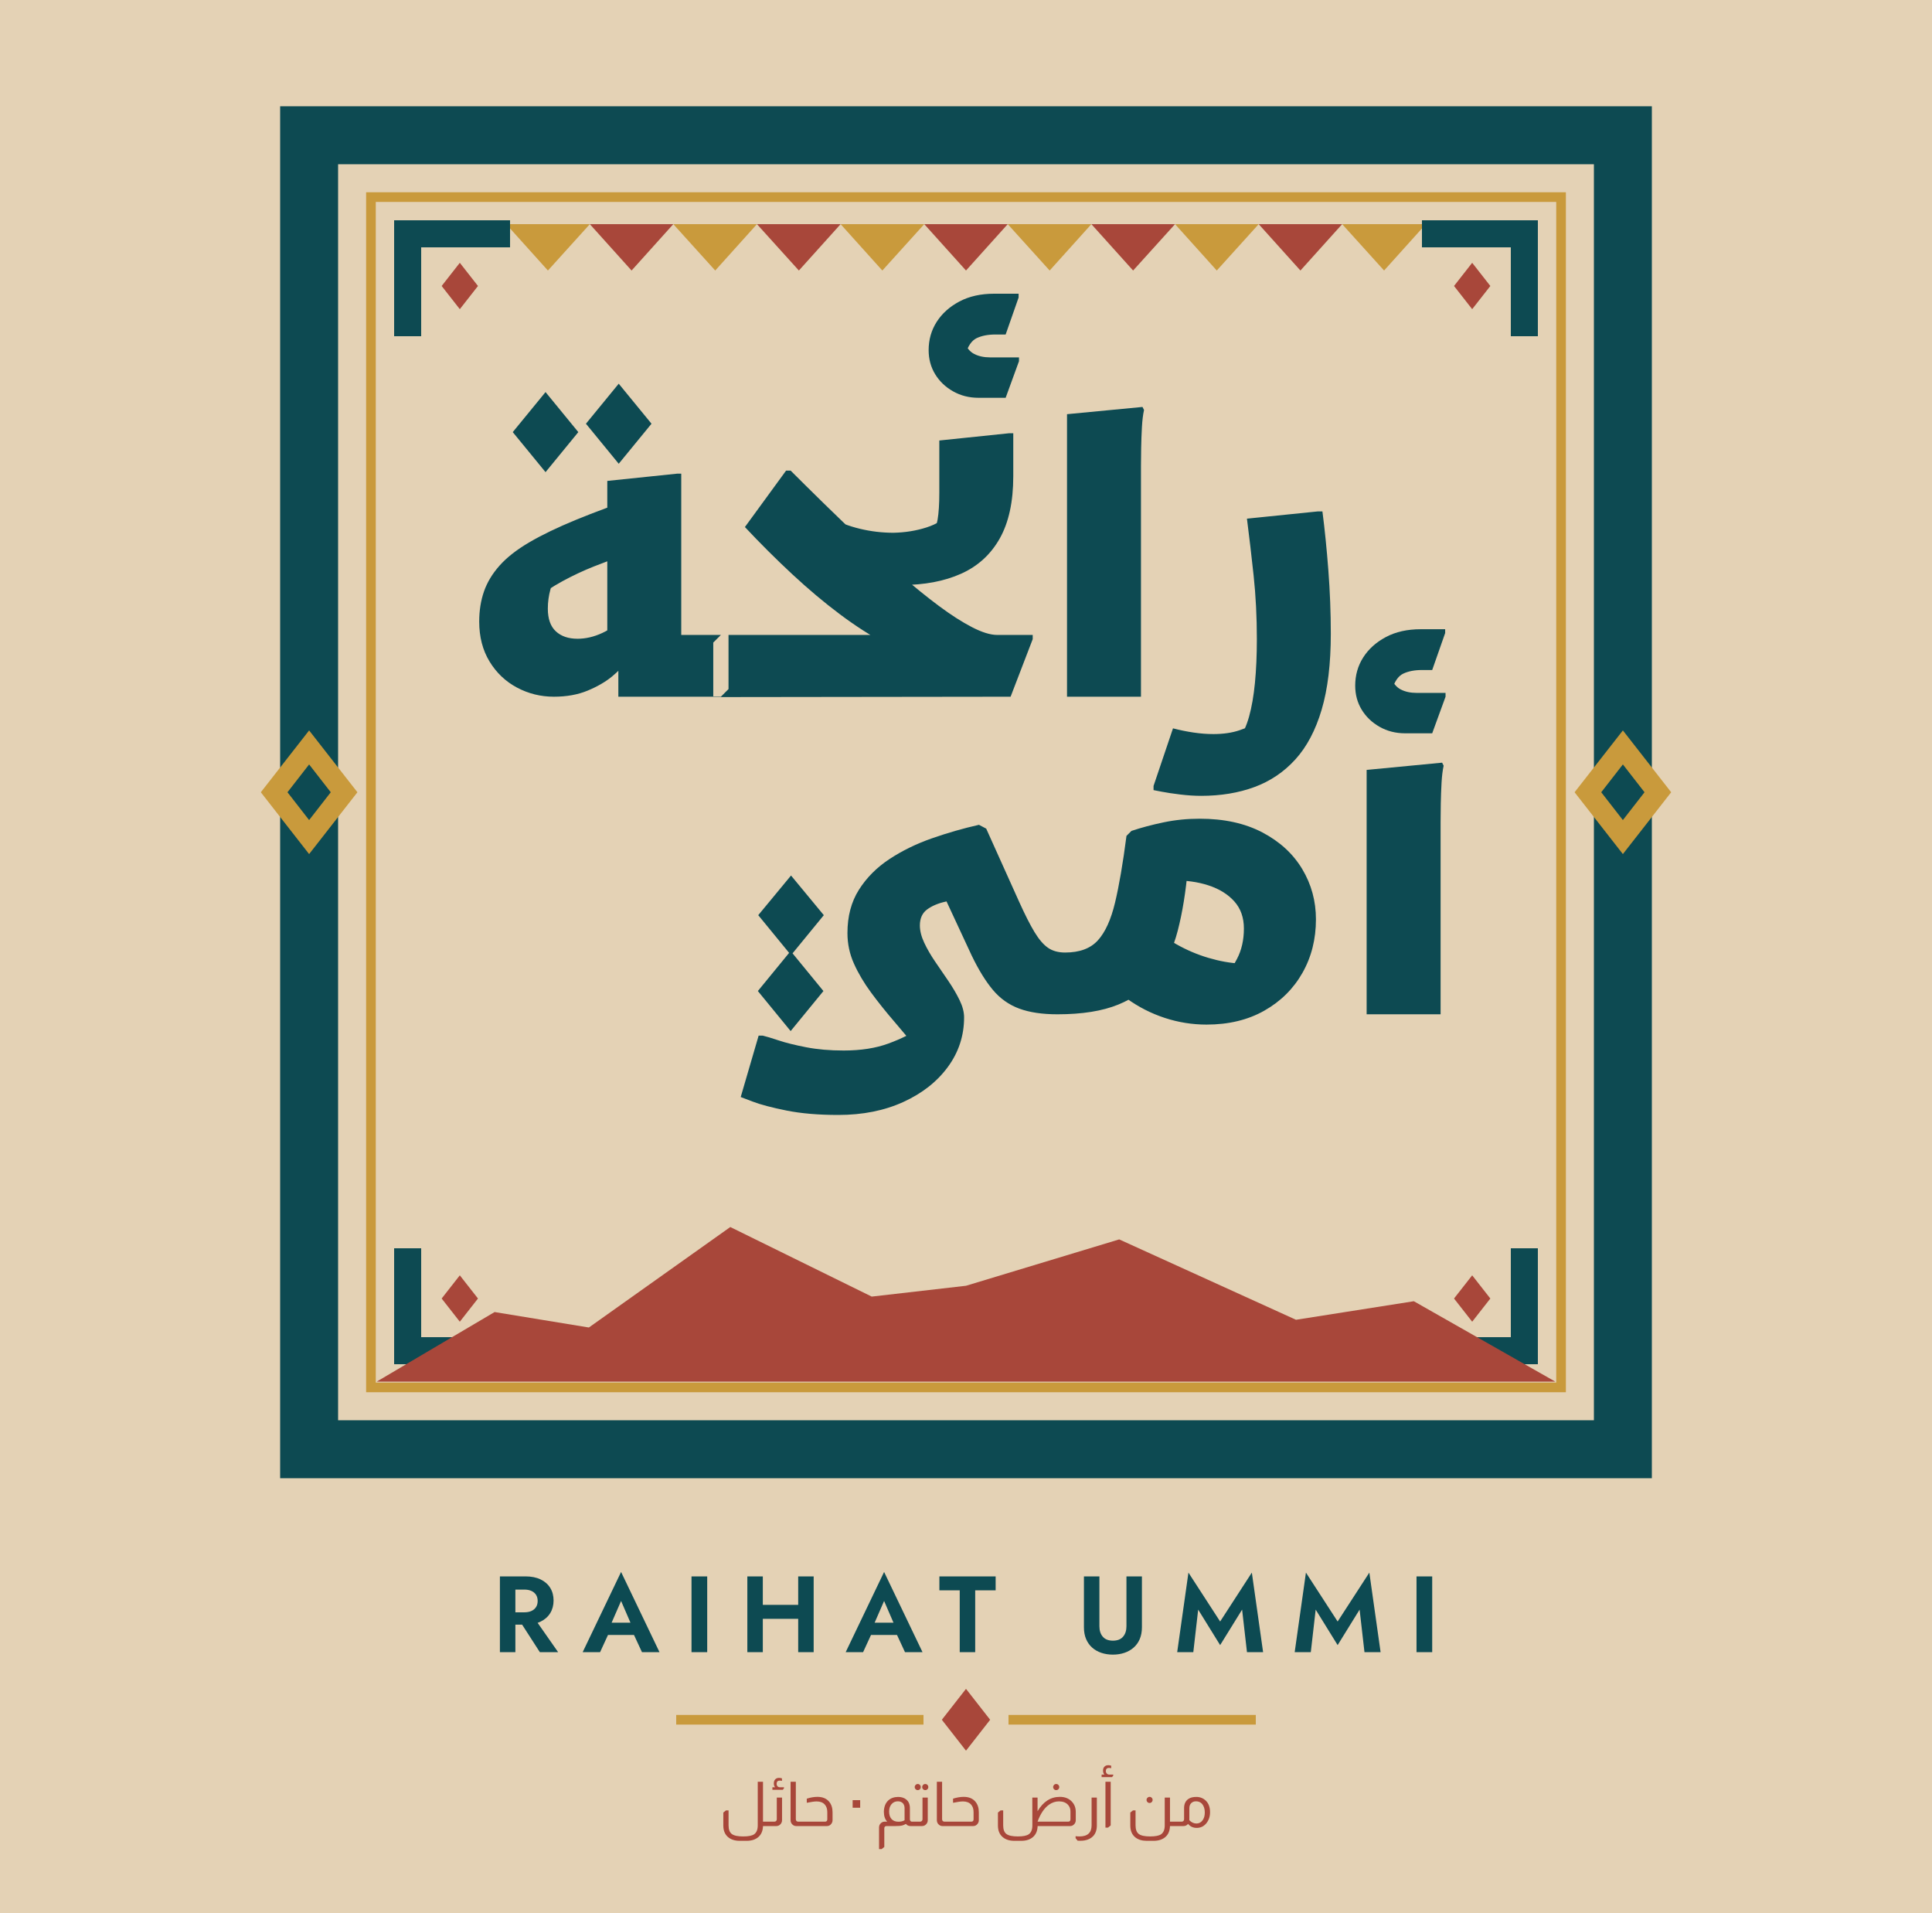
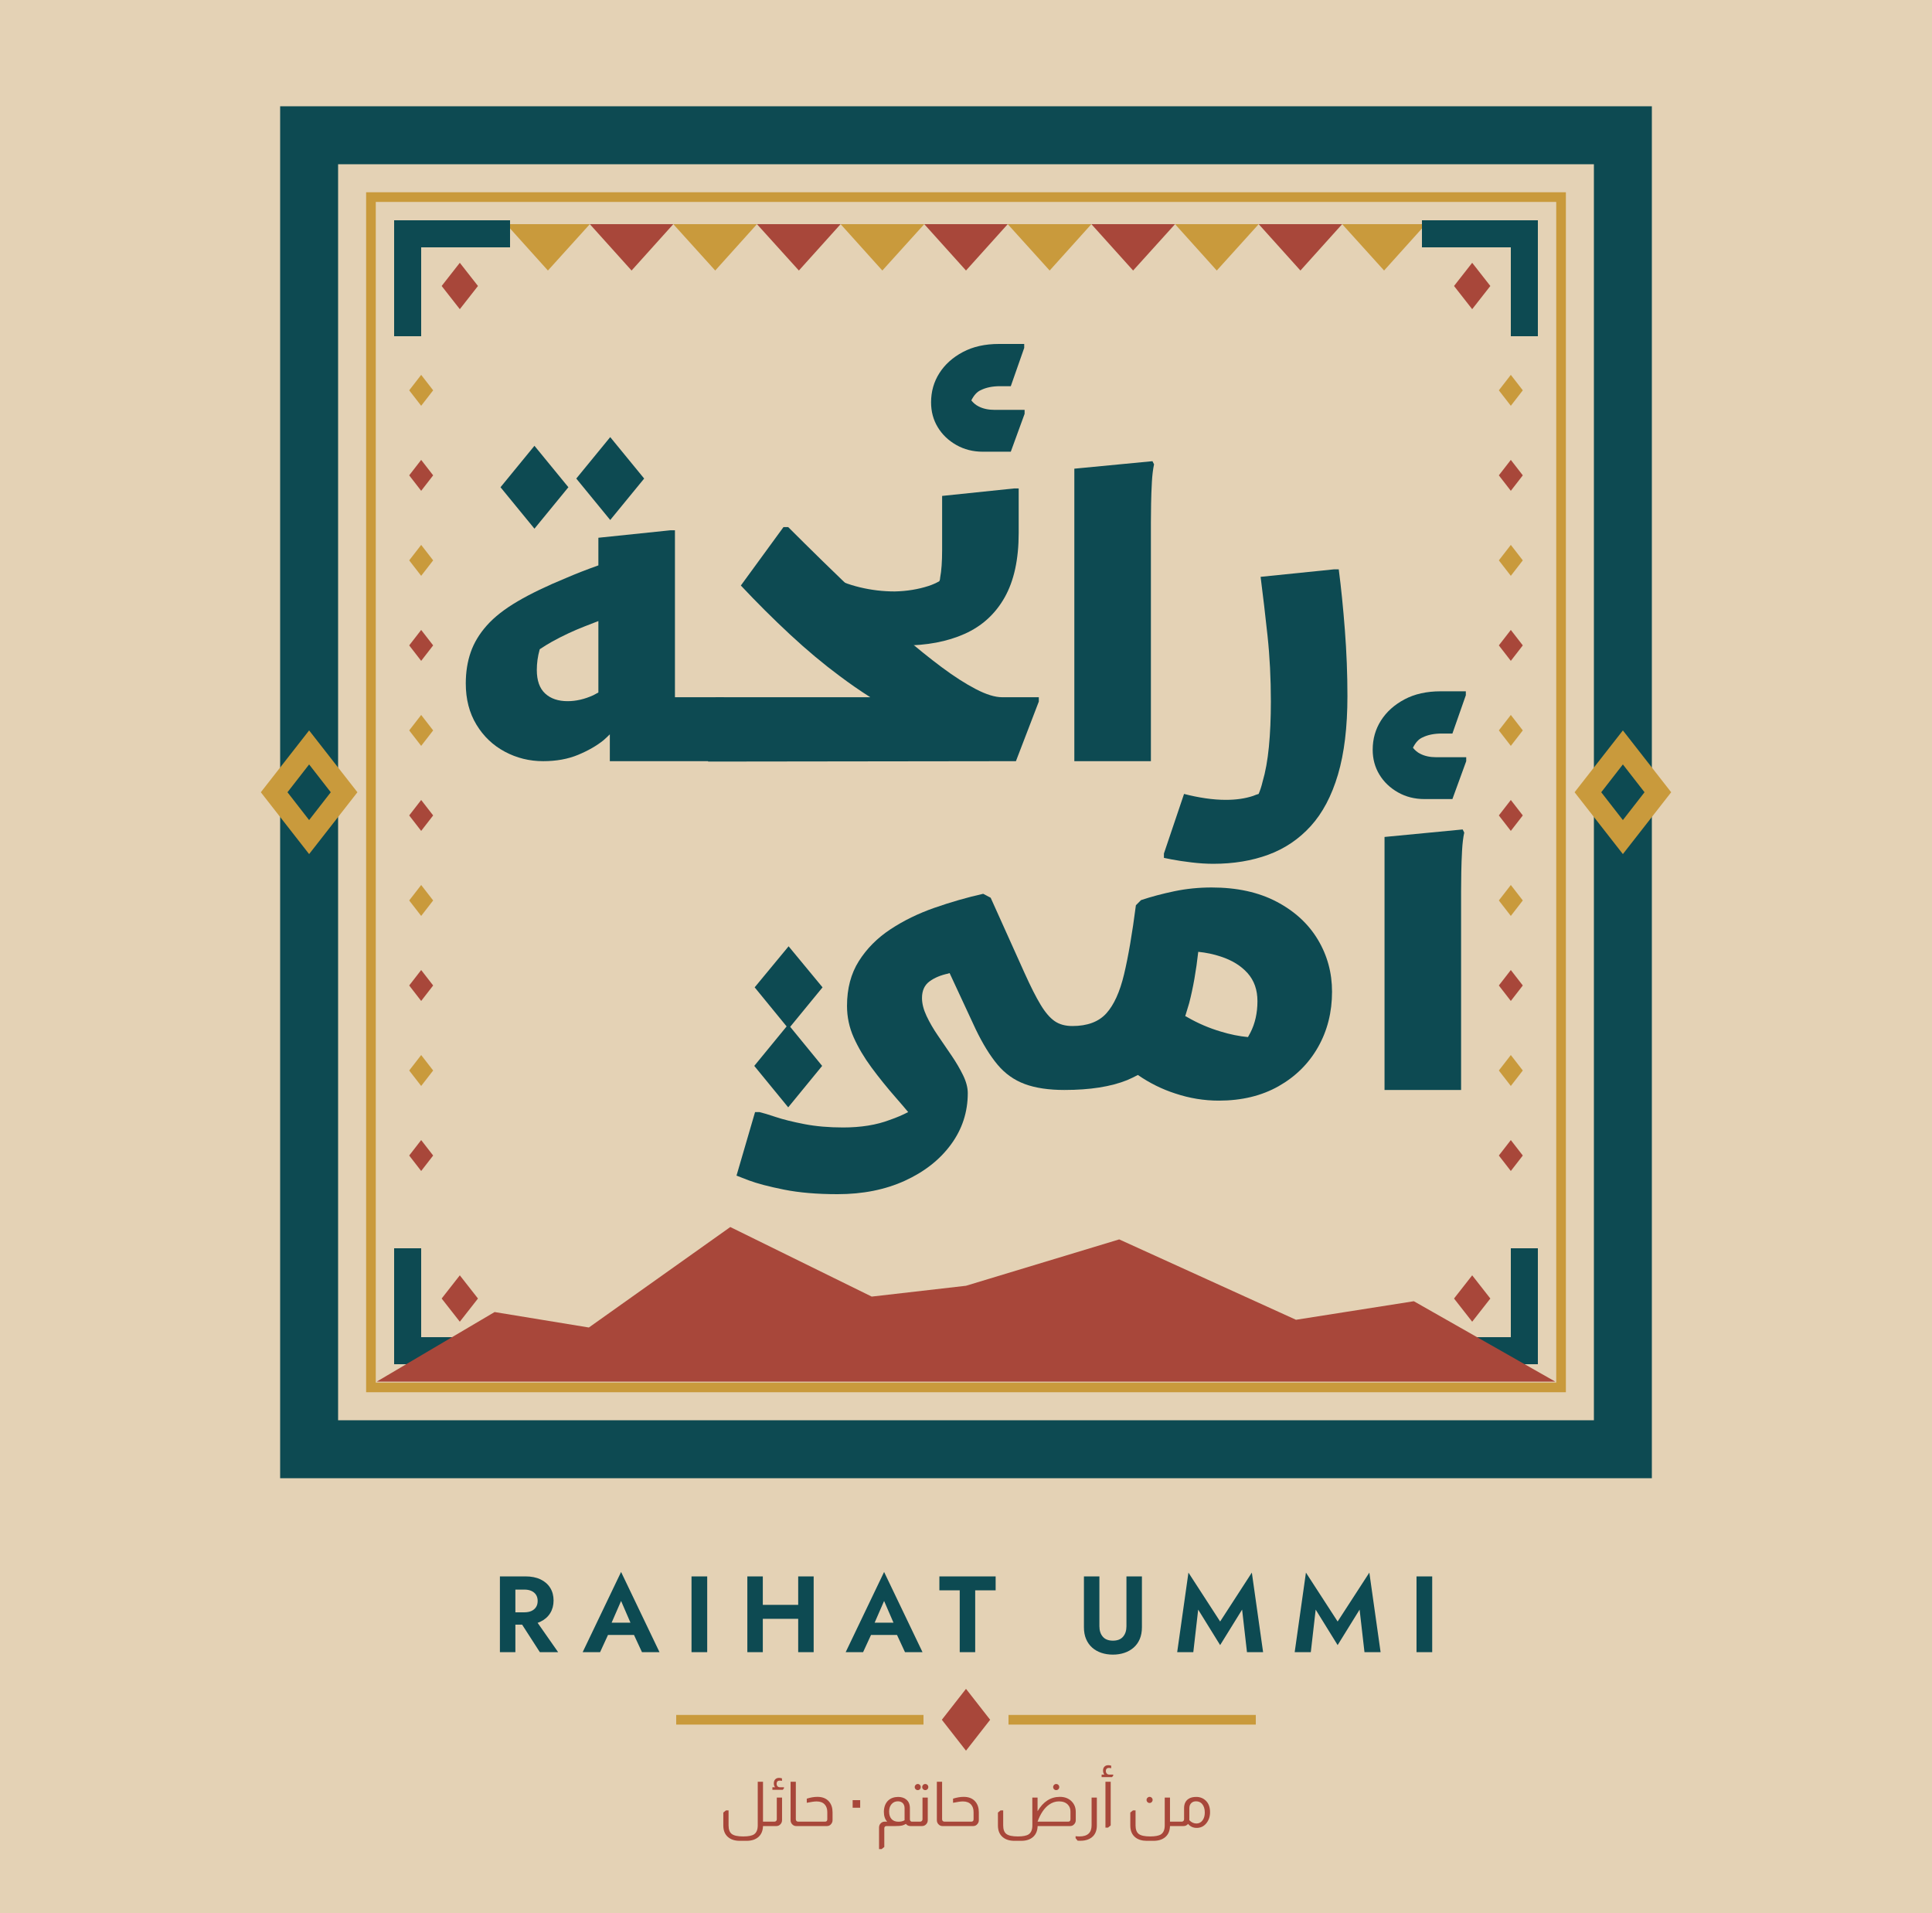
<svg xmlns="http://www.w3.org/2000/svg" viewBox="0 0 1000 990" width="1000" height="990">
  <rect width="1000" height="990" fill="#E4D2B5" />
  <rect x="160" y="70" width="680" height="680" fill="none" stroke="#0D4A52" stroke-width="30" />
  <rect x="192" y="102" width="616" height="616" fill="none" stroke="#C99A3C" stroke-width="5" />
  <polygon points="262.0,116.0 305.3,116.0 283.6,140.0" fill="#C99A3C" />
  <polygon points="305.3,116.0 348.5,116.0 326.9,140.0" fill="#A8473A" />
  <polygon points="348.5,116.0 391.8,116.0 370.2,140.0" fill="#C99A3C" />
  <polygon points="391.8,116.0 435.1,116.0 413.5,140.0" fill="#A8473A" />
  <polygon points="435.1,116.0 478.4,116.0 456.7,140.0" fill="#C99A3C" />
  <polygon points="478.4,116.0 521.6,116.0 500.0,140.0" fill="#A8473A" />
  <polygon points="521.6,116.0 564.9,116.0 543.3,140.0" fill="#C99A3C" />
  <polygon points="564.9,116.0 608.2,116.0 586.5,140.0" fill="#A8473A" />
  <polygon points="608.2,116.0 651.5,116.0 629.8,140.0" fill="#C99A3C" />
  <polygon points="651.5,116.0 694.7,116.0 673.1,140.0" fill="#A8473A" />
  <polygon points="694.7,116.0 738.0,116.0 716.4,140.0" fill="#C99A3C" />
  <polygon points="204.0,114.0 264.0,114.0 264.0,128.0 218.0,128.0 218.0,174.0 204.0,174.0" fill="#0D4A52" />
  <polygon points="238.0,136.0 247.4,148.0 238.0,160.0 228.6,148.0" fill="#A8473A" />
  <polygon points="796.0,114.0 736.0,114.0 736.0,128.0 782.0,128.0 782.0,174.0 796.0,174.0" fill="#0D4A52" />
  <polygon points="762.0,136.0 771.4,148.0 762.0,160.0 752.6,148.0" fill="#A8473A" />
  <polygon points="204.0,706.0 264.0,706.0 264.0,692.0 218.0,692.0 218.0,646.0 204.0,646.0" fill="#0D4A52" />
  <polygon points="238.0,660.0 247.4,672.0 238.0,684.0 228.6,672.0" fill="#A8473A" />
  <polygon points="796.0,706.0 736.0,706.0 736.0,692.0 782.0,692.0 782.0,646.0 796.0,646.0" fill="#0D4A52" />
  <polygon points="762.0,660.0 771.4,672.0 762.0,684.0 752.6,672.0" fill="#A8473A" />
+   <polygon points="218.0,194.0 224.2,202.0 218.0,210.0 211.8,202.0" fill="#C99A3C" />
+   <polygon points="782.0,194.0 788.2,202.0 782.0,210.0 775.8,202.0" fill="#C99A3C" />
+   <polygon points="218.0,238.0 224.2,246.0 218.0,254.0 211.8,246.0" fill="#A8473A" />
+   <polygon points="782.0,238.0 788.2,246.0 782.0,254.0 775.8,246.0" fill="#A8473A" />
+   <polygon points="218.0,282.0 224.2,290.0 218.0,298.0 211.8,290.0" fill="#C99A3C" />
+   <polygon points="782.0,282.0 788.2,290.0 782.0,298.0 775.8,290.0" fill="#C99A3C" />
+   <polygon points="218.0,326.0 224.2,334.0 218.0,342.0 211.8,334.0" fill="#A8473A" />
+   <polygon points="782.0,326.0 788.2,334.0 782.0,342.0 775.8,334.0" fill="#A8473A" />
+   <polygon points="218.0,370.0 224.2,378.0 218.0,386.0 211.8,378.0" fill="#C99A3C" />
+   <polygon points="782.0,370.0 788.2,378.0 782.0,386.0 775.8,378.0" fill="#C99A3C" />
+   <polygon points="218.0,414.0 224.2,422.0 218.0,430.0 211.8,422.0" fill="#A8473A" />
+   <polygon points="782.0,414.0 788.2,422.0 782.0,430.0 775.8,422.0" fill="#A8473A" />
+   <polygon points="218.0,458.0 224.2,466.0 218.0,474.0 211.8,466.0" fill="#C99A3C" />
+   <polygon points="782.0,458.0 788.2,466.0 782.0,474.0 775.8,466.0" fill="#C99A3C" />
+   <polygon points="218.0,502.0 224.2,510.0 218.0,518.0 211.8,510.0" fill="#A8473A" />
+   <polygon points="782.0,502.0 788.2,510.0 782.0,518.0 775.8,510.0" fill="#A8473A" />
+   <polygon points="218.0,546.0 224.2,554.0 218.0,562.0 211.8,554.0" fill="#C99A3C" />
+   <polygon points="782.0,546.0 788.2,554.0 782.0,562.0 775.8,554.0" fill="#C99A3C" />
+   <polygon points="218.0,590.0 224.2,598.0 218.0,606.0 211.8,598.0" fill="#A8473A" />
+   <polygon points="782.0,590.0 788.2,598.0 782.0,606.0 775.8,598.0" fill="#A8473A" />
  <polygon points="195.0,715.0 256.0,679.0 304.8,687.0 378.0,635.0 451.2,671.0 500.0,665.4 579.3,641.4 670.8,683.0 731.8,673.4 805.0,715.0" fill="#A8473A" />
-   <path d="M325.58 317.935Q318.083 324.644 311.67 327.604Q305.258 330.563 298.944 330.563Q291.841 330.563 287.697 326.716Q283.554 322.868 283.554 314.976Q283.554 309.846 284.935 304.913Q286.316 299.981 289.078 296.034L275.662 311.03Q283.159 305.11 291.15 300.77Q299.141 296.429 307.329 293.173Q315.518 289.918 323.607 287.156L332.289 256.376Q312.558 263.084 298.155 269.003Q283.751 274.922 273.984 280.644Q264.218 286.366 258.594 292.68Q252.971 298.994 250.505 306.097Q248.039 313.2 248.039 321.684Q248.039 333.523 253.366 342.303Q258.693 351.083 267.572 355.818Q276.451 360.554 286.711 360.554Q296.576 360.554 304.172 357.397Q311.769 354.24 316.899 349.998Q322.029 345.756 324.199 342.007ZM373.131 360.554 377.078 356.608V328.59H337.024L352.611 343.98V245.129H350.441L314.334 248.878V341.612L320.056 332.339V360.554ZM320.253 239.999 303.285 219.282 320.253 198.565 337.221 219.282ZM282.37 244.34 265.402 223.623 282.37 202.905 299.338 223.623ZM516.179 328.59H534.529V330.76L523.085 360.554L369.185 360.751V332.536L373.131 328.59H466.063L458.171 332.931Q446.924 327.012 434.79 317.935Q422.656 308.859 410.127 297.218Q397.597 285.577 385.562 272.752L406.871 243.551H409.239Q416.934 251.246 426.404 260.519Q435.875 269.792 446.036 279.362Q456.198 288.931 466.458 297.81Q476.718 306.689 485.991 313.595Q495.265 320.5 503.058 324.545Q510.852 328.59 516.179 328.59ZM444.951 299.191 429.956 267.819Q436.467 271.568 445.05 273.64Q453.633 275.712 462.512 275.712Q471.588 275.514 479.579 272.949Q487.57 270.384 492.108 265.057L492.305 278.079L480.467 277.29Q484.413 274.133 485.301 268.905Q486.188 263.676 486.188 254.994V227.963L522.296 224.214H524.466V246.51Q524.466 266.241 517.462 278.671Q510.457 291.102 497.435 296.922Q484.413 302.743 466.655 302.743Q461.328 302.743 456 301.756Q450.673 300.77 444.951 299.191ZM480.664 181.201Q480.664 173.112 484.807 166.601Q488.951 160.09 496.547 156.045Q504.143 152 514.601 152H527.228V153.973L520.52 173.112H515.193Q509.471 173.112 505.525 174.986Q501.578 176.861 499.605 183.766L499.013 176.663Q500.789 181.399 504.242 183.175Q507.695 184.95 512.43 184.95H527.426V186.923L520.52 205.865H506.511Q499.211 205.865 493.292 202.511Q487.372 199.156 484.018 193.632Q480.664 188.107 480.664 181.201ZM552.286 214.349 591.353 210.6 592.143 212.179Q591.353 215.73 591.057 221.058Q590.761 226.385 590.663 231.909Q590.564 237.434 590.564 241.38V360.554H552.286ZM607.138 376.93Q612.465 378.312 617.792 379.101Q623.12 379.89 628.052 379.89Q635.747 379.89 641.568 377.917Q647.389 375.944 649.559 374.168L640.877 382.85Q644.429 378.312 646.501 370.912Q648.572 363.513 649.559 353.352Q650.545 343.191 650.545 330.76Q650.545 313.397 648.868 297.81Q647.191 282.223 645.416 268.411L682.115 264.662H684.482Q686.258 278.277 687.541 294.949Q688.823 311.622 688.823 327.998Q688.823 351.28 684.088 367.262Q679.352 383.244 670.474 393.011Q661.595 402.778 649.263 407.316Q636.931 411.854 621.739 411.854Q616.609 411.854 610.887 411.163Q605.165 410.473 601.12 409.683Q597.075 408.894 597.075 408.894V406.724Z" fill="#0D4A52" />
-   <path d="M547.354 524.911Q535.515 524.911 527.524 521.951Q519.533 518.992 513.91 512.283Q508.287 505.575 502.96 494.526L481.848 449.145L501.578 464.535Q495.265 465.324 489.444 466.607Q483.623 467.889 479.875 470.651Q476.126 473.414 476.126 478.938Q476.126 483.082 478.395 487.916Q480.664 492.75 484.117 497.781Q487.57 502.812 490.924 507.745Q494.278 512.678 496.646 517.512Q499.013 522.346 499.013 526.489Q499.013 540.695 490.628 552.139Q482.242 563.583 467.543 570.292Q452.844 577.0 433.902 577.0Q418.512 577.0 407.167 574.731Q395.822 572.462 389.607 570.094Q383.391 567.727 383.391 567.727L392.665 535.96H394.835Q397.4 536.552 403.023 538.426Q408.647 540.301 417.328 541.978Q426.01 543.655 436.664 543.655Q450.081 543.655 459.947 540.005Q469.812 536.355 475.929 532.014L476.915 545.628Q470.009 536.947 463.202 529.054Q456.395 521.162 450.87 513.664Q445.346 506.167 441.992 498.669Q438.637 491.171 438.637 482.884Q438.637 469.862 444.557 460.49Q450.476 451.118 460.341 444.607Q470.207 438.096 482.341 433.854Q494.475 429.611 506.708 426.849L510.457 428.822L527.426 466.508Q531.964 476.571 535.417 482.292Q538.87 488.014 542.421 490.481Q545.973 492.947 551.3 492.947V520.965ZM409.436 494.328 392.468 473.611 409.436 453.091 426.404 473.611ZM409.239 533.592 392.27 512.875 409.239 492.158 426.207 512.875ZM620.949 423.692Q639.891 423.692 653.406 430.795Q666.922 437.898 674.025 449.737Q681.128 461.575 681.128 475.781Q681.128 491.171 674.124 503.503Q667.119 515.835 654.393 523.036Q641.667 530.238 624.501 530.238Q613.452 530.238 602.896 526.785Q592.34 523.332 583.165 516.723Q573.99 510.113 566.887 500.05L595.299 478.346Q600.824 484.068 608.815 488.606Q616.806 493.144 625.487 495.709Q634.169 498.274 642.061 498.669Q645.613 498.866 647.29 498.866Q648.967 498.866 650.151 498.669L632.196 509.126Q636.734 503.01 640.286 496.203Q643.837 489.396 643.837 480.517Q643.837 472.032 638.904 466.508Q633.972 460.983 625.586 458.221Q617.201 455.459 606.941 455.656L614.833 449.342Q613.254 467.494 609.604 481.602Q605.954 495.709 598.555 505.279Q591.156 514.848 578.824 519.88Q566.493 524.911 547.354 524.911V496.893L551.3 492.947Q562.546 492.947 568.268 486.633Q573.99 480.319 577.147 467.1Q580.304 453.88 583.066 432.571L585.631 430.006Q593.326 427.441 602.304 425.567Q611.281 423.692 620.949 423.692ZM707.37 398.437 746.437 394.688 747.226 396.266Q746.437 399.818 746.141 405.145Q745.845 410.473 745.746 415.997Q745.648 421.522 745.648 425.468V524.911H707.37ZM701.451 354.832Q701.451 346.742 705.594 340.231Q709.738 333.72 717.334 329.675Q724.93 325.63 735.388 325.63H748.015V327.604L741.307 346.742H735.98Q730.258 346.742 726.312 348.617Q722.365 350.491 720.392 357.397L719.8 350.294Q721.576 355.029 725.029 356.805Q728.482 358.581 733.217 358.581H748.213V360.554L741.307 379.495H727.298Q719.998 379.495 714.078 376.141Q708.159 372.787 704.805 367.262Q701.451 361.738 701.451 354.832Z" fill="#0D4A52" />
+   <path d="M370.594 393.915 374.68 389.829V360.823H349.35V274.416H347.103L309.721 278.297V292.596Q300.529 295.864 292.971 299.133Q278.059 305.261 267.948 311.185Q257.837 317.109 252.015 323.645Q246.193 330.182 243.64 337.536Q241.086 344.89 241.086 353.673Q241.086 365.929 246.602 375.019Q252.117 384.11 261.309 389.012Q270.501 393.915 281.123 393.915Q291.337 393.915 299.201 390.646Q307.066 387.378 312.377 383.088Q314.215 381.454 315.645 380.024V393.915ZM309.721 358.371Q308.292 359.188 307.066 359.801Q300.325 362.865 293.788 362.865Q286.435 362.865 282.145 358.882Q277.855 354.899 277.855 346.728Q277.855 341.417 279.285 336.31Q279.285 336.106 279.489 335.902Q282.553 333.859 285.822 332.02Q293.993 327.526 302.368 324.258Q306.045 322.828 309.721 321.398ZM315.85 269.105 298.282 247.656 315.85 226.208 333.417 247.656ZM276.63 273.599 259.062 252.15 276.63 230.702 294.197 252.15Z" fill="#0D4A52" />
+   <path d="M518.691 360.823H537.688V363.07L525.84 393.915L366.509 394.119V364.908L370.594 360.823H450.464Q442.702 355.92 434.531 349.792Q421.866 340.396 408.895 328.344Q395.924 316.292 383.463 303.014L405.525 272.782H407.976Q415.942 280.748 425.747 290.349Q435.552 299.95 446.072 309.857Q456.592 319.764 467.214 328.956Q477.837 338.149 487.437 345.298Q497.038 352.448 505.107 356.635Q513.175 360.823 518.691 360.823Z" fill="#0D4A52" />
+   <path d="M444.949 330.386 429.424 297.907Q436.165 301.788 445.051 303.933Q453.937 306.078 463.129 306.078Q472.526 305.874 480.696 303.218Q483.76 302.197 486.212 300.767Q486.62 299.95 486.62 298.929Q487.642 293.617 487.642 284.63V256.644L525.023 252.763H527.27V275.846Q527.27 296.273 520.019 309.142Q512.767 322.011 499.285 328.037Q485.803 334.063 467.419 334.063Q461.903 334.063 456.388 333.042Q450.873 332.02 444.949 330.386ZM481.922 208.232Q481.922 199.857 486.212 193.116Q490.501 186.375 498.366 182.188Q506.23 178.0 517.057 178.0H530.13V180.043L523.185 199.857H517.669Q511.746 199.857 507.66 201.9Q504.8 203.125 502.758 207.211Q504.392 209.253 506.435 210.275Q509.907 212.113 514.81 212.113H530.334V214.156L523.185 233.766H508.682Q501.123 233.766 494.995 230.293Q488.867 226.821 485.395 221.101Q481.922 215.382 481.922 208.232Z" fill="#0D4A52" />
+   <path d="M556.072 242.55 596.518 238.669 597.335 240.303Q596.518 243.98 596.212 249.495Q595.905 255.01 595.803 260.73Q595.701 266.449 595.701 270.535V393.915H556.072Z" fill="#0D4A52" />
+   <path d="M612.86 410.869Q618.375 412.299 623.89 413.116Q629.406 413.933 634.513 413.933Q642.479 413.933 648.607 411.89Q650.037 411.278 651.467 410.869Q652.693 408.009 653.51 404.537Q655.757 396.979 656.778 386.459Q657.799 375.939 657.799 363.07Q657.799 345.094 656.063 328.956Q654.327 312.819 652.488 298.52L690.483 294.639H692.934Q694.773 308.734 696.1 325.994Q697.428 343.255 697.428 360.21Q697.428 384.314 692.526 400.86Q687.623 417.406 678.431 427.517Q669.239 437.629 656.472 442.327Q643.705 447.025 627.976 447.025Q622.665 447.025 616.741 446.31Q610.817 445.595 606.527 444.778L602.442 443.961V441.714Z" fill="#0D4A52" />
+   <path d="M550.966 564.072Q538.709 564.072 530.436 561.008Q522.163 557.944 516.342 550.999Q510.52 544.054 505.005 532.615L491.523 503.608Q491.114 503.608 490.91 503.812Q484.986 505.038 481.105 507.898Q477.224 510.758 477.224 516.477Q477.224 520.767 479.573 525.772Q481.922 530.776 485.497 535.985Q489.071 541.194 492.544 546.301Q496.017 551.408 498.468 556.412Q500.919 561.417 500.919 565.707Q500.919 580.414 492.238 592.262Q483.556 604.11 468.338 611.055Q453.12 618.0 433.51 618.0Q417.577 618.0 405.831 615.651Q394.085 613.302 387.549 610.851L381.216 608.399L390.817 575.512H393.064Q395.72 576.124 401.541 578.065Q407.363 580.006 416.351 581.742Q425.339 583.478 436.37 583.478Q450.26 583.478 460.474 579.597Q465.785 577.759 470.074 575.512Q467.01 571.835 463.946 568.362Q456.797 560.191 451.077 552.429Q445.357 544.667 441.885 536.904Q438.412 529.142 438.412 520.563Q438.412 507.081 444.54 497.378Q450.669 487.675 460.882 480.934Q471.096 474.193 483.658 469.801Q496.221 465.409 508.886 462.55L512.767 464.592L530.334 503.608Q535.032 514.026 538.607 519.95Q542.182 525.874 545.859 528.427Q549.536 530.981 555.051 530.981V559.987ZM407.976 573.06 390.409 551.612 407.159 531.185 390.613 510.962 408.18 489.718 425.747 510.962 408.997 531.389 425.543 551.612Z" fill="#0D4A52" />
+   <path d="M627.159 459.281Q646.769 459.281 660.761 466.635Q674.754 473.989 682.108 486.245Q689.461 498.501 689.461 513.209Q689.461 529.142 682.21 541.909Q674.958 554.676 661.783 562.132Q648.607 569.588 630.836 569.588Q619.396 569.588 608.366 565.911Q598.152 562.643 588.96 556.31Q586.305 557.74 583.445 558.966Q570.78 564.072 550.966 564.072V535.066L555.051 530.981Q566.695 530.981 572.618 524.444Q578.542 517.907 581.811 504.221Q585.079 490.535 587.939 468.474L590.594 465.818Q598.561 463.162 607.855 461.222Q617.149 459.281 627.159 459.281ZM613.473 525.874Q614.085 526.078 614.698 526.487Q622.869 531.185 631.857 533.84Q639.211 536.087 645.952 536.7Q646.565 535.474 647.177 534.453Q650.854 527.304 650.854 518.111Q650.854 509.328 645.747 503.608Q640.641 497.889 631.857 495.029Q626.342 493.19 620.214 492.578Q618.579 507.285 615.515 519.133Q614.494 522.605 613.473 525.874Z" fill="#0D4A52" />
+   <path d="M716.63 433.135 757.075 429.253 757.892 430.888Q757.075 434.565 756.769 440.08Q756.462 445.595 756.36 451.315Q756.258 457.034 756.258 461.12V564.072H716.63ZM710.501 387.991Q710.501 379.616 714.791 372.875Q719.081 366.134 726.945 361.946Q734.81 357.759 745.636 357.759H758.709V359.801L751.764 379.616H746.249Q740.325 379.616 736.24 381.658Q733.38 382.884 731.337 386.969Q732.971 389.012 735.014 390.033Q738.487 391.872 743.389 391.872H758.914V393.915L751.764 413.525H737.261Q729.703 413.525 723.575 410.052Q717.447 406.579 713.974 400.86Q710.501 395.14 710.501 387.991Z" fill="#0D4A52" />
  <polygon points="160.0,378.0 185.0,410.0 160.0,442.0 135.0,410.0" fill="#C99A3C" />
  <polygon points="160.0,395.6 171.2,410.0 160.0,424.4 148.8,410.0" fill="#0D4A52" />
  <polygon points="840.0,378.0 865.0,410.0 840.0,442.0 815.0,410.0" fill="#C99A3C" />
  <polygon points="840.0,395.6 851.2,410.0 840.0,424.4 828.8,410.0" fill="#0D4A52" />
  <path d="M267.656 836.744 279.416 855.0H288.88L276.112 836.744ZM258.752 815.8V855.0H266.76V815.8ZM263.624 822.632H271.408Q273.536 822.632 275.076 823.332Q276.616 824.032 277.456 825.348Q278.296 826.664 278.296 828.512Q278.296 830.36 277.456 831.676Q276.616 832.992 275.076 833.692Q273.536 834.392 271.408 834.392H263.624V840.776H271.912Q276.56 840.776 279.808 839.208Q283.056 837.64 284.792 834.812Q286.528 831.984 286.528 828.288Q286.528 824.536 284.792 821.736Q283.056 818.936 279.808 817.368Q276.56 815.8 271.912 815.8H263.624ZM311.224 846.096H331.944L330.992 839.768H312.176ZM321.472 828.512 327.352 842.12 327.24 844.136 332.28 855.0H341.352L321.472 813.504L301.592 855.0H310.608L315.76 843.8L315.592 842.008ZM357.928 815.8V855.0H366.048V815.8ZM389.456 837.752H418.24V830.528H389.456ZM413.144 815.8V855.0H421.152V815.8ZM386.824 815.8V855.0H394.832V815.8ZM447.36 846.096H468.08L467.128 839.768H448.312ZM457.608 828.512 463.488 842.12 463.376 844.136 468.416 855.0H477.488L457.608 813.504L437.728 855.0H446.744L451.896 843.8L451.728 842.008ZM486.224 823.024H496.752V855.0H504.76V823.024H515.344V815.8H486.224ZM561.04 815.8V842.12Q561.04 845.592 562.16 848.224Q563.28 850.856 565.296 852.648Q567.312 854.44 570.056 855.364Q572.8 856.288 576.048 856.288Q579.24 856.288 581.984 855.364Q584.728 854.44 586.772 852.648Q588.816 850.856 589.936 848.224Q591.056 845.592 591.056 842.12V815.8H583.048V841.616Q583.048 844.976 581.284 847.02Q579.52 849.064 576.048 849.064Q572.576 849.064 570.812 847.02Q569.048 844.976 569.048 841.616V815.8ZM620.176 832.992 631.544 851.36 642.912 832.992 645.432 855.0H653.776L647.952 813.84L631.544 839.152L615.136 813.84L609.312 855.0H617.656ZM680.992 832.992 692.36 851.36 703.728 832.992 706.248 855.0H714.592L708.768 813.84L692.36 839.152L675.952 813.84L670.128 855.0H678.472ZM733.184 815.8V855.0H741.304V815.8Z" fill="#0D4A52" />
  <line x1="350" y1="890" x2="478" y2="890" stroke="#C99A3C" stroke-width="5" />
  <line x1="522" y1="890" x2="650" y2="890" stroke="#C99A3C" stroke-width="5" />
  <polygon points="500.0,874.0 512.5,890.0 500.0,906.0 487.5,890.0" fill="#A8473A" />
  <path d="M394.928 922.088V942.728H396.56V945.0H394.928Q394.832 948.616 392.592 950.632Q390.32 952.648 386.448 952.648H382.896Q379.088 952.648 376.816 950.696Q374.384 948.616 374.384 944.712V938.024L375.76 936.904H377.104V944.648Q377.104 947.848 378.784 949.112Q380.464 950.376 384.656 950.376Q388.656 950.376 390.288 949.288Q392.208 947.976 392.208 944.648V922.088ZM401.168 924.936Q400.528 924.104 400.528 922.92Q400.528 921.608 401.248 920.84Q401.968 920.072 403.216 920.072Q403.952 920.072 404.752 920.328V921.64Q404.144 921.48 403.6 921.48Q401.968 921.48 401.968 923.176Q401.968 923.816 402.352 924.328Q402.864 924.936 403.728 924.936H405.776V925.48L405.168 926.248H399.792V924.936ZM404.784 930.28V941.96Q404.784 943.144 404.016 944.008Q403.152 945.0 401.872 945.0H396.304V942.728H400.848Q401.392 942.728 401.744 942.344Q402.064 942.024 402.064 941.512V930.28ZM411.92 922.088V941.512Q411.92 942.024 412.24 942.376Q412.592 942.728 413.136 942.728H413.552V945.0H412.08Q411.056 945.0 410.288 944.328Q409.2 943.4 409.2 941.96V922.088ZM417.584 930.824Q420.528 929.896 423.088 929.896Q427.056 929.896 429.136 932.36Q430.928 934.472 430.928 937.896V941.96Q430.928 943.048 430.256 943.88Q429.424 945.0 428.048 945.0H413.328V942.728H426.992Q428.208 942.728 428.208 941.512V937.8Q428.208 935.304 426.896 933.864Q425.456 932.264 422.704 932.264Q421.04 932.264 417.584 932.968ZM445.232 931.592V935.528H441.328V931.592ZM459.216 942.728Q457.488 940.904 457.488 937.576Q457.584 933.8 459.76 931.752Q461.68 929.992 464.816 929.928Q467.44 929.928 469.04 931.24Q470.96 932.776 470.96 935.72V941.512Q470.96 942.088 471.28 942.408Q471.536 942.696 471.888 942.728H471.984V945.0H471.184Q470.64 945.0 470.16 944.808Q469.456 944.584 468.88 943.88Q468.016 944.456 466.864 944.744Q465.776 945.0 463.6 945.0H458.928Q457.712 945.0 457.712 946.216V955.816L456.336 956.936H454.992V945.736Q454.992 944.424 455.92 943.528Q456.784 942.728 457.904 942.728ZM468.208 935.72Q468.208 934.28 467.408 933.288Q466.448 932.2 464.752 932.2Q462.736 932.2 461.472 933.656Q460.208 935.112 460.208 937.448Q460.208 939.976 461.456 941.368Q462.704 942.76 465.008 942.76Q466.96 942.76 468.208 941.992ZM475.024 923.24Q475.696 923.24 476.144 923.704Q476.592 924.168 476.592 924.808Q476.592 925.48 476.144 925.944Q475.696 926.408 475.024 926.408Q474.384 926.408 473.92 925.944Q473.456 925.48 473.456 924.808Q473.456 924.168 473.92 923.704Q474.384 923.24 475.024 923.24ZM478.928 923.24Q479.568 923.24 480.032 923.704Q480.496 924.168 480.496 924.808Q480.496 925.48 480.032 925.944Q479.568 926.408 478.928 926.408Q478.256 926.408 477.792 925.944Q477.328 925.48 477.328 924.808Q477.328 924.168 477.792 923.704Q478.256 923.24 478.928 923.24ZM480.208 930.28V941.96Q480.208 943.144 479.44 944.008Q478.576 945.0 477.296 945.0H471.728V942.728H476.272Q476.816 942.728 477.168 942.344Q477.488 942.024 477.488 941.512V930.28ZM487.632 922.088V941.512Q487.632 942.024 487.952 942.376Q488.304 942.728 488.848 942.728H489.264V945.0H487.792Q486.768 945.0 486.0 944.328Q484.912 943.4 484.912 941.96V922.088ZM493.296 930.824Q496.24 929.896 498.8 929.896Q502.768 929.896 504.848 932.36Q506.64 934.472 506.64 937.896V941.96Q506.64 943.048 505.968 943.88Q505.136 945.0 503.76 945.0H489.04V942.728H502.704Q503.92 942.728 503.92 941.512V937.8Q503.92 935.304 502.608 933.864Q501.168 932.264 498.416 932.264Q496.752 932.264 493.296 932.968ZM546.672 923.24Q547.344 923.24 547.808 923.704Q548.272 924.168 548.272 924.808Q548.272 925.48 547.808 925.944Q547.344 926.408 546.672 926.408Q546.032 926.408 545.568 925.944Q545.104 925.48 545.104 924.808Q545.104 924.168 545.568 923.704Q546.032 923.24 546.672 923.24ZM537.04 937.32Q541.424 929.896 548.592 929.896Q552.4 929.896 554.704 932.264Q556.816 934.408 556.816 937.704V941.96Q556.816 943.208 555.984 944.072Q555.152 945.0 553.936 945.0H537.072Q536.976 948.616 534.736 950.632Q532.464 952.648 528.592 952.648H525.04Q521.232 952.648 518.96 950.696Q516.528 948.616 516.528 944.712V938.024L517.904 936.904H519.248V944.648Q519.248 947.848 520.928 949.112Q522.608 950.376 526.832 950.376Q530.8 950.376 532.432 949.288Q534.352 947.976 534.352 944.648L534.32 930.28H537.04ZM554.064 937.416Q554.064 935.368 552.784 933.992Q551.152 932.232 548.144 932.232Q545.392 932.232 542.992 933.928Q539.28 936.552 537.04 942.728H552.88Q554.064 942.728 554.064 941.512ZM567.728 930.28V944.712Q567.728 948.264 565.712 950.312Q564.144 951.912 561.488 952.424Q560.464 952.616 559.248 952.616Q558.48 952.616 557.776 952.584L556.72 951.272V950.248Q557.648 950.376 558.736 950.376Q565.008 950.376 565.008 944.616V930.28ZM571.6 918.376Q570.928 917.512 570.928 916.264Q570.928 915.016 571.664 914.264Q572.4 913.512 573.616 913.512Q574.384 913.512 575.152 913.768V915.08Q574.576 914.92 574.032 914.92Q572.368 914.92 572.368 916.616Q572.368 917.224 572.784 917.736Q573.296 918.376 574.16 918.376H576.208V918.92L575.568 919.688H570.192V918.376ZM574.896 922.088V944.68L573.52 945.8H572.176V922.088ZM595.024 929.896Q595.664 929.896 596.128 930.36Q596.592 930.824 596.592 931.464Q596.592 932.136 596.128 932.6Q595.664 933.064 595.024 933.064Q594.384 933.064 593.92 932.6Q593.456 932.136 593.456 931.464Q593.456 930.824 593.92 930.36Q594.384 929.896 595.024 929.896ZM605.584 930.28V942.728H607.216V945.0H605.584Q605.488 948.808 603.024 950.824Q600.752 952.648 597.104 952.648H593.552Q590.0 952.648 587.76 950.952Q585.04 948.872 585.04 944.712V938.024L586.416 936.904H587.76V944.648Q587.76 947.848 589.44 949.112Q591.12 950.376 595.312 950.376Q599.312 950.376 600.944 949.288Q602.864 947.976 602.864 944.648V930.28ZM612.88 935.72Q612.88 932.456 615.184 930.92Q616.688 929.928 619.184 929.928Q622.224 929.928 624.272 932.008Q626.32 934.088 626.32 937.832Q626.32 941.32 624.272 943.72Q622.352 945.96 619.408 945.96Q616.656 945.96 614.928 943.88Q614.064 945.0 612.624 945.0H607.12V942.728H611.664Q612.176 942.728 612.528 942.376Q612.88 942.024 612.88 941.512ZM615.6 941.992Q617.264 943.688 619.28 943.688Q621.2 943.688 622.4 942.104Q623.6 940.52 623.6 937.992Q623.6 935.176 622.192 933.544Q621.008 932.2 619.056 932.2Q617.584 932.2 616.656 933.064Q615.6 934.056 615.6 935.72Z" fill="#A8473A" />
</svg>
